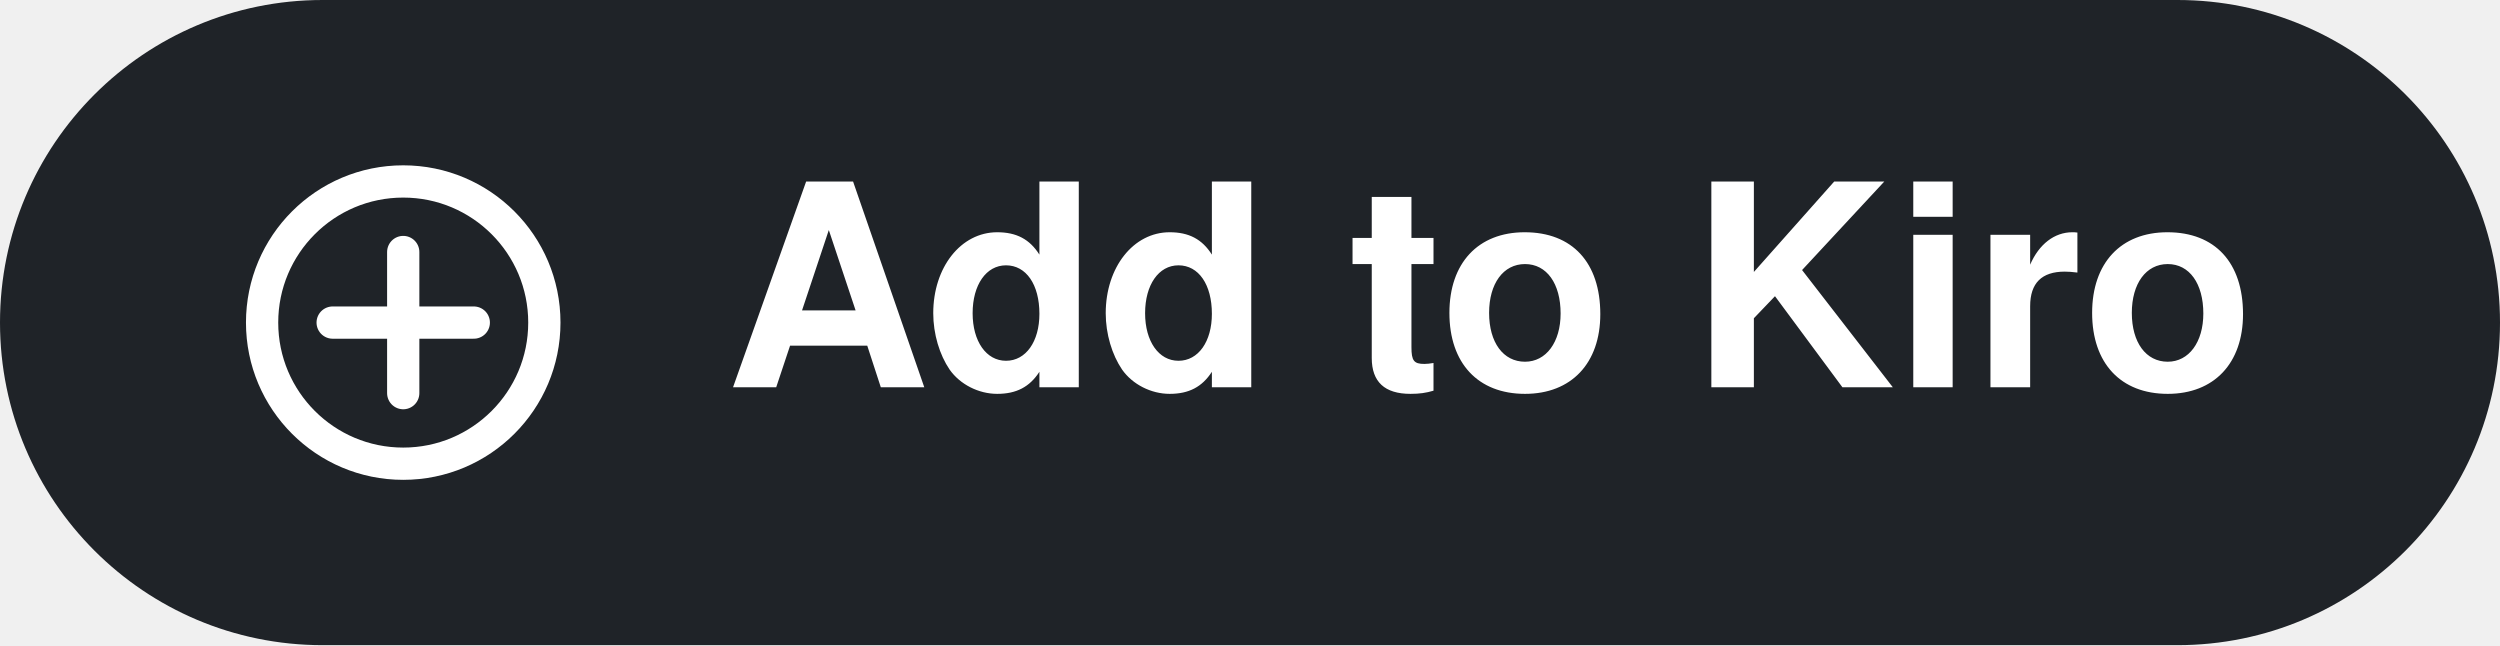
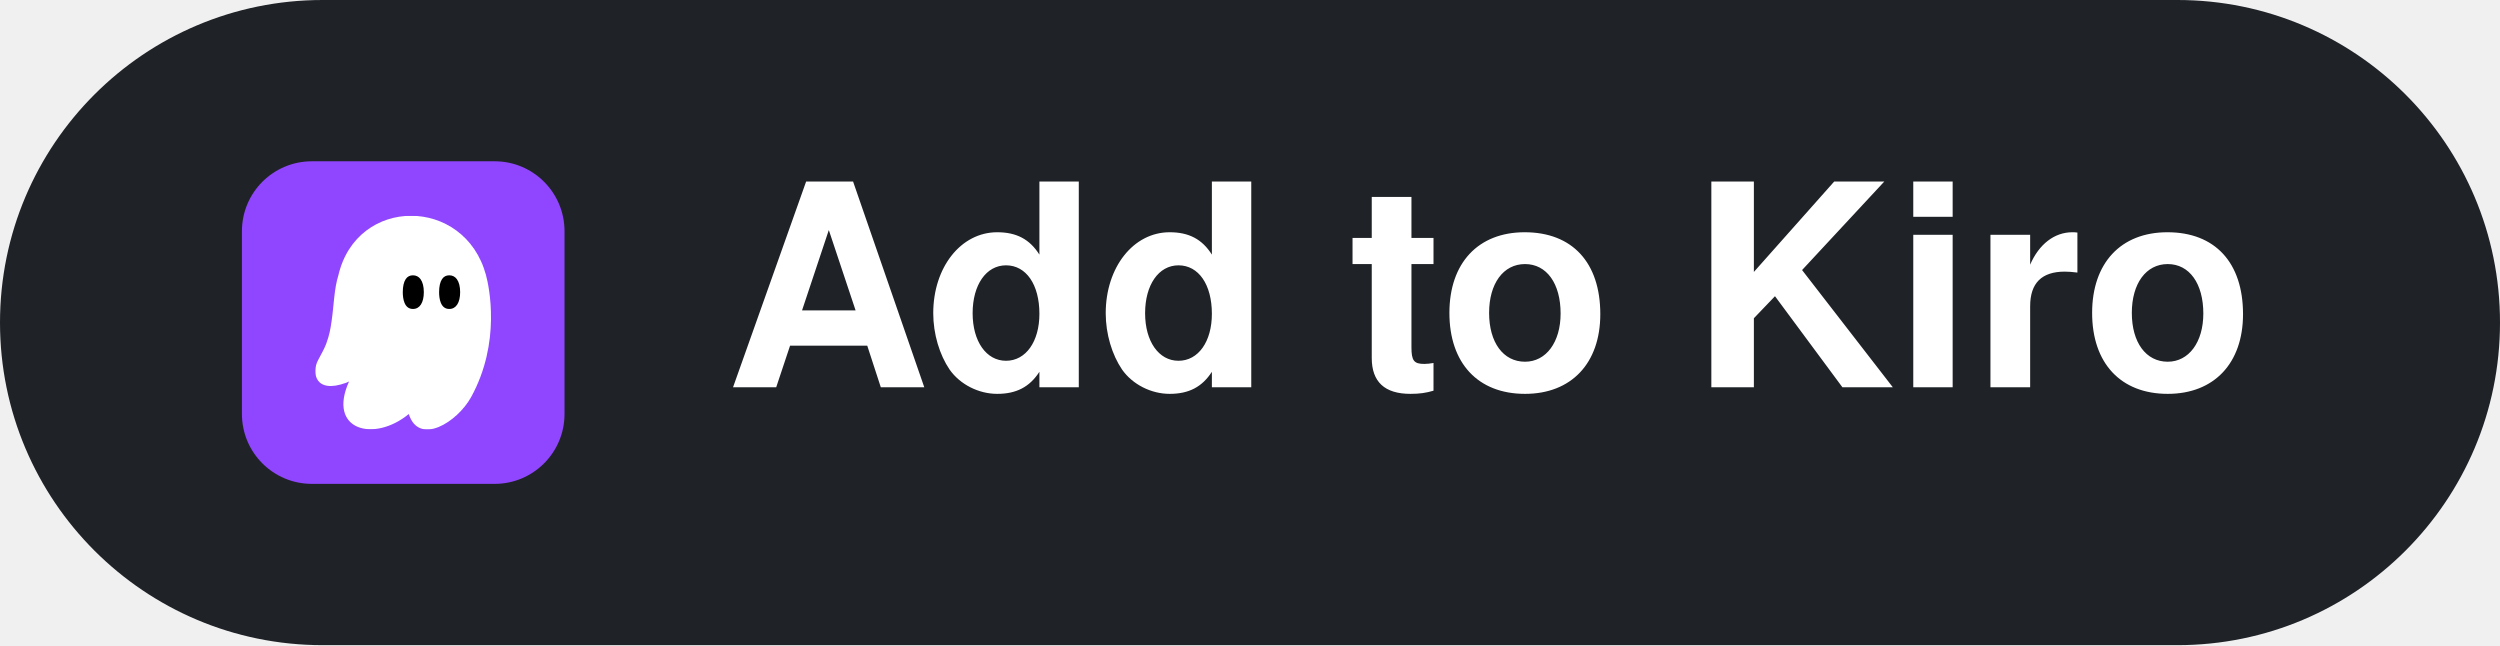
<svg xmlns="http://www.w3.org/2000/svg" width="124" height="32" viewBox="0 0 124 32" role="img" aria-label="Add to Kiro">
  <rect width="124" height="32" rx="16.0" fill="#1f2328" />
-   <circle cx="20.0" cy="16.0" r="7" fill="none" stroke="#ffffff" stroke-width="1.6" />
-   <path d="M20.0 12.5v7M16.5 16.0h7" stroke="#ffffff" stroke-width="1.6" stroke-linecap="round" />
+   <svg x="12" y="8.0" width="16" height="16" viewBox="0 0 1200 1200" fill="none" aria-hidden="true">
+     <rect width="1200" height="1200" rx="260" fill="#9046FF" />
+     <mask id="mask0_1106_4856" style="mask-type:luminance" maskUnits="userSpaceOnUse" x="272" y="202" width="655" height="796">
+       <path d="M926.578 202.793H272.637V997.857H926.578V202.793Z" fill="white" />
+     </mask>
+     <g mask="url(#mask0_1106_4856)">
+       <path d="M398.554 818.914C316.315 1001.03 491.477 1046.74 620.672 940.156C658.687 1059.66 801.052 970.473 852.234 877.795C964.787 673.567 919.318 465.357 907.64 422.374C827.637 129.443 427.623 128.946 358.8 423.865C342.651 475.544 342.402 534.18 333.458 595.051C328.986 625.86 325.507 645.488 313.83 677.785C306.873 696.424 297.68 712.819 282.773 740.645C259.915 783.881 269.604 867.113 387.87 823.883L399.051 818.914H398.554Z" fill="white" />
+       <path d="M636.123 549.353C603.328 549.353 598.359 510.097 598.359 486.742C598.359 465.623 602.086 448.977 609.293 438.293C615.504 428.852 624.697 424.131 636.123 424.131C647.555 424.131 657.492 428.852 664.447 438.541C672.398 449.474 676.623 466.12 676.623 486.742C676.623 525.998 661.471 549.353 636.375 549.353H636.123Z" fill="black" />
+       <path d="M771.24 549.353C738.445 549.353 733.477 510.097 733.477 486.742C733.477 465.623 737.203 448.977 744.41 438.293C750.621 428.852 759.814 424.131 771.24 424.131C782.672 424.131 792.609 428.852 799.564 438.541C807.516 449.474 811.74 466.12 811.74 486.742C811.74 525.998 796.588 549.353 771.492 549.353H771.24Z" fill="black" />
+     </g>
+   </svg>
  <text x="36" y="16.0" dominant-baseline="central" font-family="-apple-system,BlinkMacSystemFont,'Segoe UI',Helvetica,Arial,sans-serif" font-size="14" font-weight="600" fill="#ffffff" textLength="76" lengthAdjust="spacingAndGlyphs">Add to Kiro</text>
</svg>
